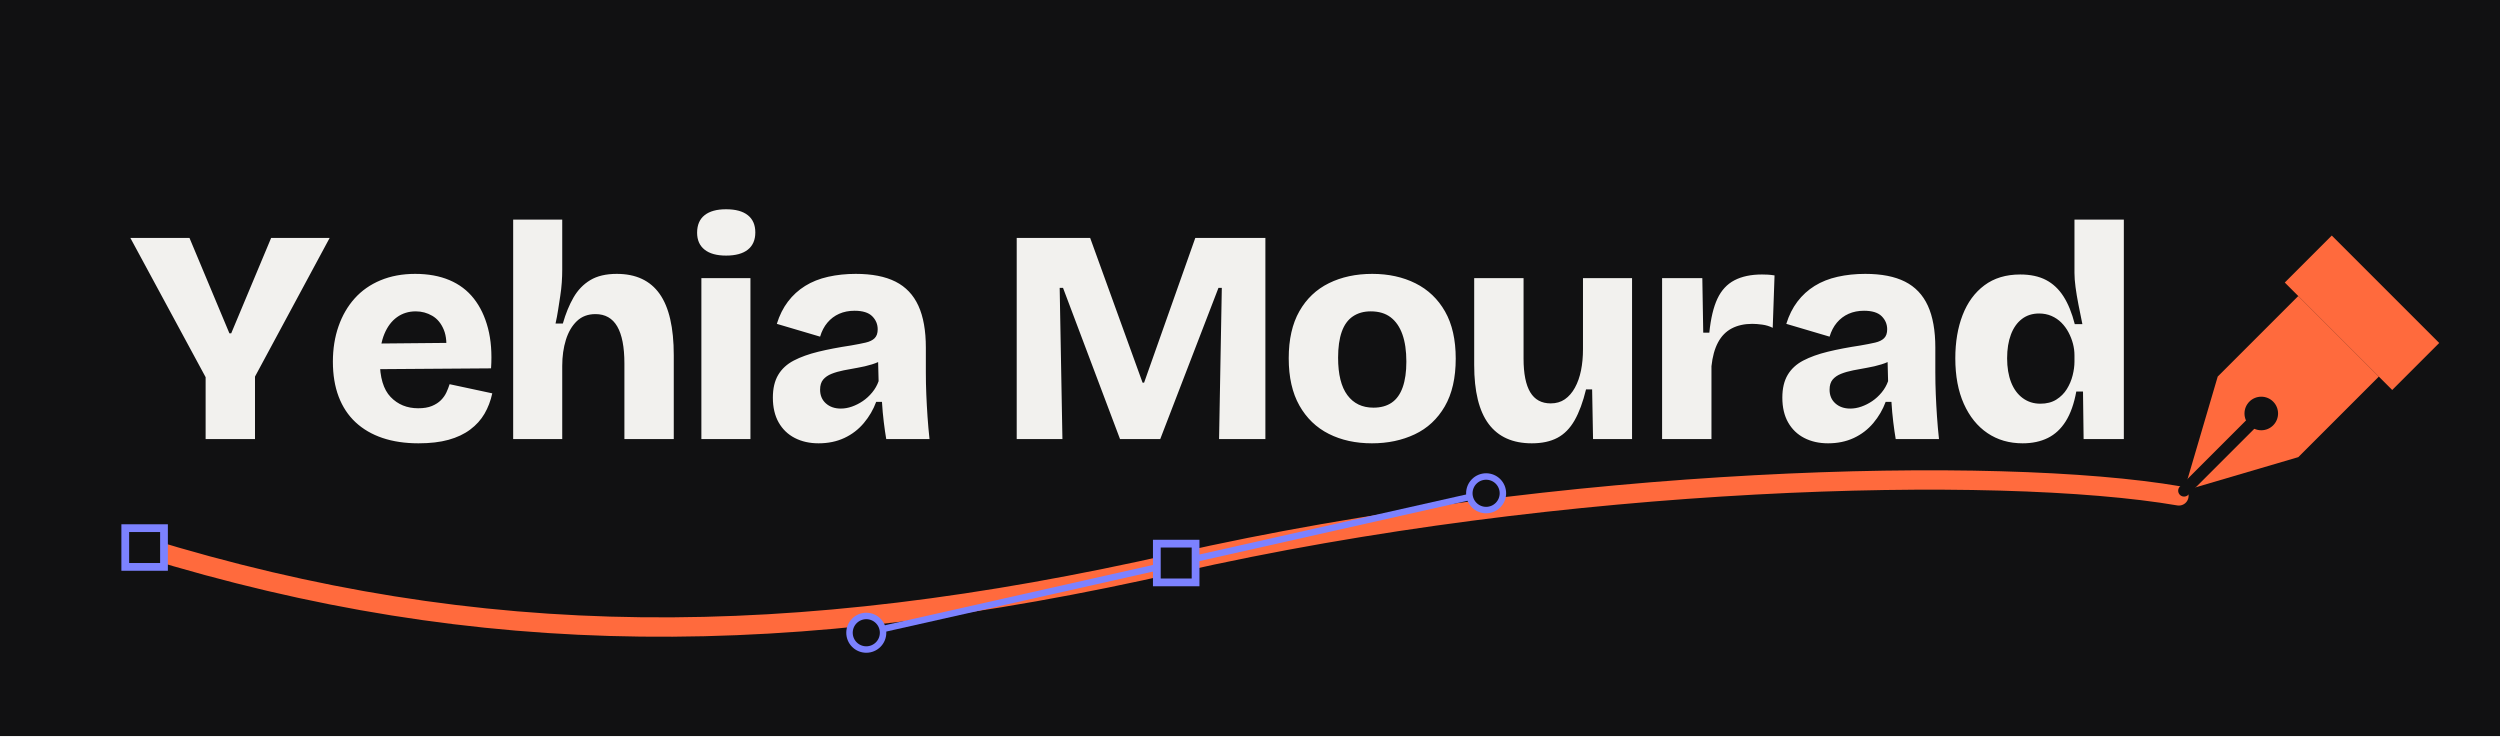
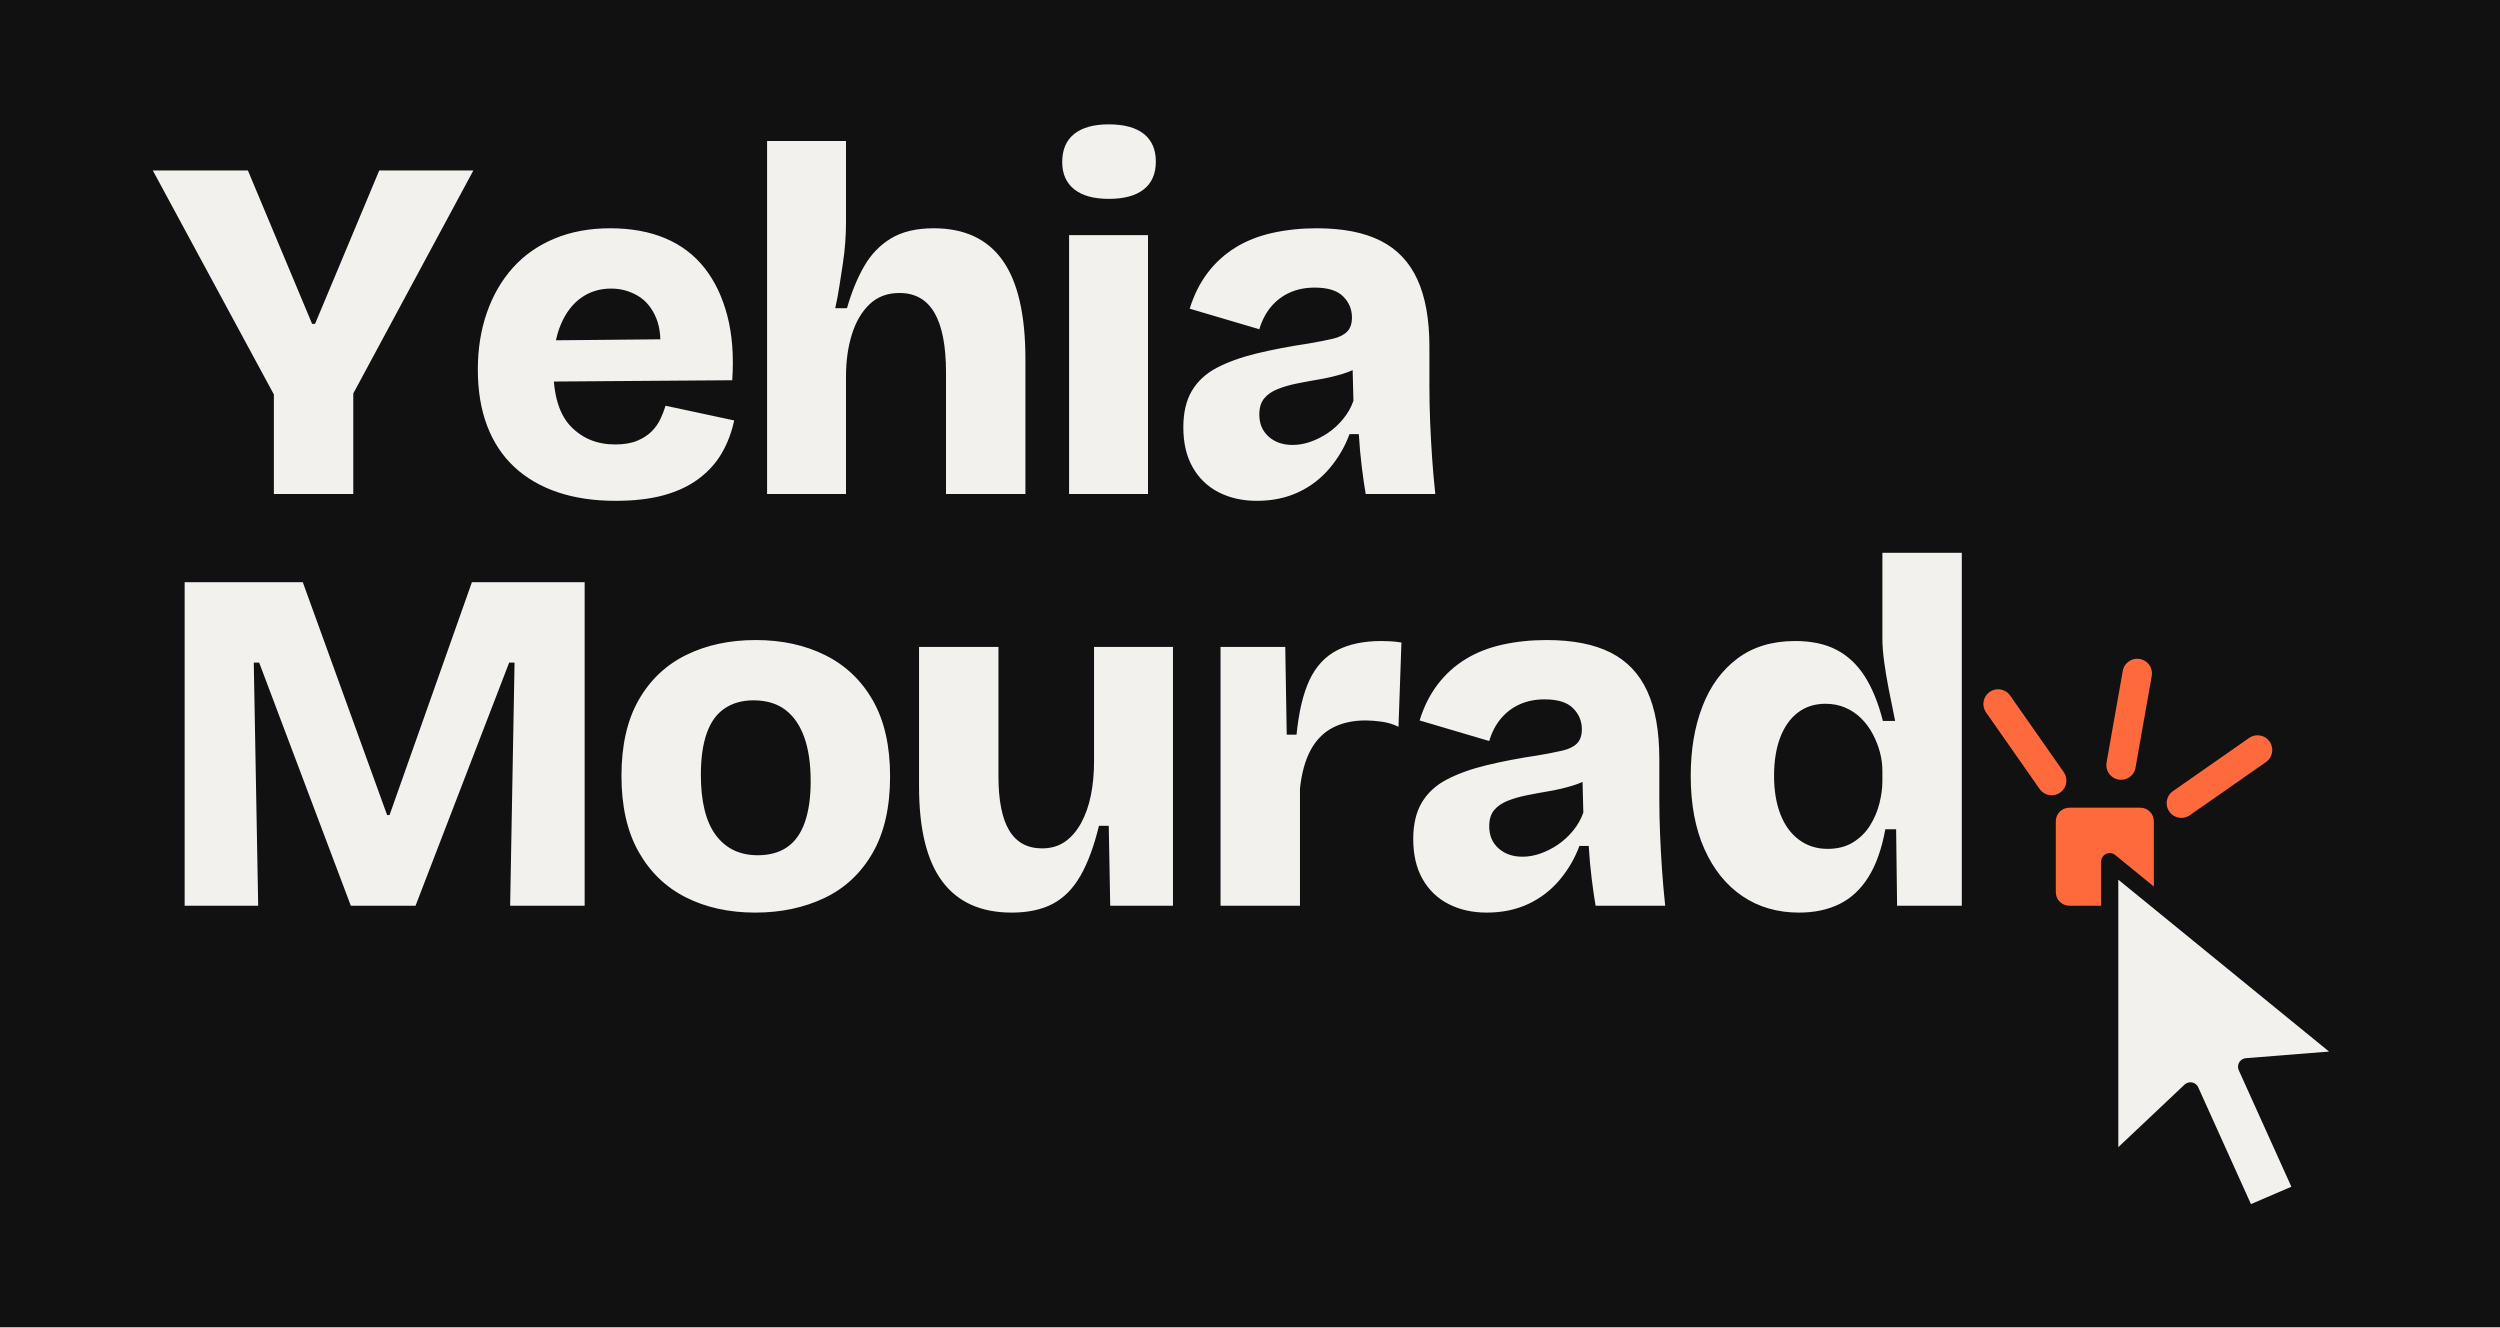
- <svg xmlns="http://www.w3.org/2000/svg" viewBox="0 0 968 285" width="968" height="285">
-   <rect width="968" height="285" rx="0" fill="#111112" />
-   <path d="M79.618 170.0V146.046L50.472 92.12H73.364L88.822 129.054H89.53L104.988 92.12H127.644L98.734 145.81V170.0ZM162.05 171.652Q154.262 171.652 148.126 169.587Q141.99 167.522 137.683 163.51Q133.376 159.498 131.134 153.598Q128.892 147.698 128.892 140.028Q128.892 132.594 131.075 126.34Q133.258 120.086 137.329 115.543Q141.4 111.0 147.359 108.522Q153.318 106.044 160.752 106.044Q168.304 106.044 174.027 108.463Q179.75 110.882 183.467 115.602Q187.184 120.322 188.954 127.107Q190.724 133.892 190.134 142.624L141.4 142.978V133.066L179.278 132.712L172.552 137.314Q173.378 131.414 171.844 127.697Q170.31 123.98 167.36 122.269Q164.41 120.558 160.988 120.558Q156.858 120.558 153.731 122.8Q150.604 125.042 148.834 129.29Q147.064 133.538 147.064 139.674Q147.064 149.35 151.253 153.716Q155.442 158.082 161.932 158.082Q165.118 158.082 167.242 157.197Q169.366 156.312 170.723 154.955Q172.08 153.598 172.847 151.946Q173.614 150.294 174.086 148.76L190.606 152.3Q189.662 156.666 187.597 160.206Q185.532 163.746 182.051 166.342Q178.57 168.938 173.673 170.295Q168.776 171.652 162.05 171.652ZM198.698 170.0V130.352V85.04H217.696V104.51Q217.696 106.87 217.519 109.407Q217.342 111.944 216.929 114.599Q216.516 117.254 216.103 119.968Q215.69 122.682 215.1 125.278H217.932Q219.584 119.496 222.062 115.189Q224.54 110.882 228.552 108.463Q232.564 106.044 238.818 106.044Q249.91 106.044 255.397 113.773Q260.884 121.502 260.884 137.55V170.0H241.768V140.736Q241.768 131.178 238.995 126.399Q236.222 121.62 230.558 121.62Q226.192 121.62 223.36 124.334Q220.528 127.048 219.112 131.591Q217.696 136.134 217.696 141.68V170.0ZM271.572 170.0V107.696H290.57V170.0ZM281.13 98.964Q275.702 98.964 272.811 96.663Q269.92 94.362 269.92 90.114Q269.92 85.63 272.811 83.329Q275.702 81.028 281.13 81.028Q286.676 81.028 289.567 83.329Q292.458 85.63 292.458 89.996Q292.458 94.362 289.567 96.663Q286.676 98.964 281.13 98.964ZM316.952 171.652Q311.76 171.652 307.748 169.587Q303.736 167.522 301.494 163.569Q299.252 159.616 299.252 153.952Q299.252 148.642 301.317 145.161Q303.382 141.68 307.335 139.615Q311.288 137.55 316.834 136.193Q322.38 134.836 329.46 133.774Q332.882 133.184 335.183 132.653Q337.484 132.122 338.664 130.942Q339.844 129.762 339.844 127.52Q339.844 124.57 337.72 122.446Q335.596 120.322 330.876 120.322Q327.572 120.322 324.917 121.502Q322.262 122.682 320.374 124.924Q318.486 127.166 317.542 130.352L300.786 125.396Q302.32 120.44 305.093 116.782Q307.866 113.124 311.76 110.705Q315.654 108.286 320.669 107.165Q325.684 106.044 331.348 106.044Q340.788 106.044 346.747 109.053Q352.706 112.062 355.597 118.375Q358.488 124.688 358.488 134.6V144.158Q358.488 148.406 358.665 152.713Q358.842 157.02 359.137 161.327Q359.432 165.634 359.904 170.0H343.148Q342.676 167.286 342.204 163.451Q341.732 159.616 341.496 155.604H339.254Q337.602 160.088 334.475 163.805Q331.348 167.522 326.923 169.587Q322.498 171.652 316.952 171.652ZM325.566 158.2Q327.69 158.2 329.873 157.433Q332.056 156.666 334.062 155.309Q336.068 153.952 337.72 151.946Q339.372 149.94 340.198 147.58L339.962 138.258L342.558 138.848Q340.316 140.264 337.602 141.09Q334.888 141.916 332.115 142.388Q329.342 142.86 326.687 143.391Q324.032 143.922 321.967 144.748Q319.902 145.574 318.722 146.99Q317.542 148.406 317.542 150.884Q317.542 154.188 319.784 156.194Q322.026 158.2 325.566 158.2ZM393.67 170.0V92.12H422.108L442.404 148.17H442.994L462.818 92.12H489.958V170.0H472.022L473.084 111.472H471.786L449.248 170.0H433.672L411.606 111.472H410.308L411.37 170.0ZM531.208 171.652Q521.768 171.652 514.511 167.994Q507.254 164.336 503.124 157.02Q498.994 149.704 498.994 138.73Q498.994 127.756 503.124 120.499Q507.254 113.242 514.57 109.643Q521.886 106.044 531.326 106.044Q540.766 106.044 548.082 109.702Q555.398 113.36 559.528 120.617Q563.658 127.874 563.658 138.848Q563.658 150.058 559.41 157.374Q555.162 164.69 547.787 168.171Q540.412 171.652 531.208 171.652ZM531.798 157.846Q536.046 157.846 538.878 155.899Q541.71 153.952 543.126 149.94Q544.542 145.928 544.542 140.028Q544.542 133.774 543.008 129.467Q541.474 125.16 538.465 122.859Q535.456 120.558 530.736 120.558Q526.724 120.558 523.833 122.505Q520.942 124.452 519.526 128.464Q518.11 132.476 518.11 138.494Q518.11 148.17 521.709 153.008Q525.308 157.846 531.798 157.846ZM593.108 171.652Q582.016 171.652 576.411 164.159Q570.806 156.666 570.806 141.326V107.696H589.922V138.848Q589.922 147.58 592.518 151.887Q595.114 156.194 600.424 156.194Q603.61 156.194 605.911 154.601Q608.212 153.008 609.805 150.117Q611.398 147.226 612.165 143.45Q612.932 139.674 612.932 135.19V107.696H631.93V144.748V170.0H616.826L616.472 150.766H614.112Q612.342 158.082 609.687 162.743Q607.032 167.404 603.02 169.528Q599.008 171.652 593.108 171.652ZM643.562 170.0V141.09V107.696H659.138L659.492 128.818H661.852Q662.678 120.558 664.979 115.661Q667.28 110.764 671.587 108.522Q675.894 106.28 682.266 106.28Q683.21 106.28 684.39 106.339Q685.57 106.398 687.104 106.634L686.396 126.93Q684.508 125.986 682.325 125.691Q680.142 125.396 678.49 125.396Q673.888 125.396 670.525 127.166Q667.162 128.936 665.215 132.594Q663.268 136.252 662.678 141.798V170.0ZM707.822 171.652Q702.63 171.652 698.618 169.587Q694.606 167.522 692.364 163.569Q690.122 159.616 690.122 153.952Q690.122 148.642 692.187 145.161Q694.252 141.68 698.205 139.615Q702.158 137.55 707.704 136.193Q713.25 134.836 720.33 133.774Q723.752 133.184 726.053 132.653Q728.354 132.122 729.534 130.942Q730.714 129.762 730.714 127.52Q730.714 124.57 728.59 122.446Q726.466 120.322 721.746 120.322Q718.442 120.322 715.787 121.502Q713.132 122.682 711.244 124.924Q709.356 127.166 708.412 130.352L691.656 125.396Q693.19 120.44 695.963 116.782Q698.736 113.124 702.63 110.705Q706.524 108.286 711.539 107.165Q716.554 106.044 722.218 106.044Q731.658 106.044 737.617 109.053Q743.576 112.062 746.467 118.375Q749.358 124.688 749.358 134.6V144.158Q749.358 148.406 749.535 152.713Q749.712 157.02 750.007 161.327Q750.302 165.634 750.774 170.0H734.018Q733.546 167.286 733.074 163.451Q732.602 159.616 732.366 155.604H730.124Q728.472 160.088 725.345 163.805Q722.218 167.522 717.793 169.587Q713.368 171.652 707.822 171.652ZM716.436 158.2Q718.56 158.2 720.743 157.433Q722.926 156.666 724.932 155.309Q726.938 153.952 728.59 151.946Q730.242 149.94 731.068 147.58L730.832 138.258L733.428 138.848Q731.186 140.264 728.472 141.09Q725.758 141.916 722.985 142.388Q720.212 142.86 717.557 143.391Q714.902 143.922 712.837 144.748Q710.772 145.574 709.592 146.99Q708.412 148.406 708.412 150.884Q708.412 154.188 710.654 156.194Q712.896 158.2 716.436 158.2ZM783.174 171.652Q775.386 171.652 769.545 167.699Q763.704 163.746 760.4 156.371Q757.096 148.996 757.096 138.73Q757.096 129.29 759.928 121.974Q762.76 114.658 768.365 110.469Q773.97 106.28 782.23 106.28Q788.13 106.28 792.201 108.404Q796.272 110.528 798.986 114.776Q801.7 119.024 803.352 125.514H806.302Q805.476 121.502 804.768 117.903Q804.06 114.304 803.647 111.177Q803.234 108.05 803.234 105.69V85.04H822.35V139.556V170.0H806.774L806.538 151.592H803.942Q802.644 158.672 799.871 163.097Q797.098 167.522 792.909 169.587Q788.72 171.652 783.174 171.652ZM790.018 156.312Q793.676 156.312 796.213 154.719Q798.75 153.126 800.284 150.648Q801.818 148.17 802.526 145.338Q803.234 142.506 803.234 140.028V137.55Q803.234 135.308 802.644 133.066Q802.054 130.824 800.933 128.7Q799.812 126.576 798.16 124.924Q796.508 123.272 794.325 122.328Q792.142 121.384 789.546 121.384Q785.652 121.384 782.879 123.508Q780.106 125.632 778.631 129.526Q777.156 133.42 777.156 138.73Q777.156 144.04 778.69 147.993Q780.224 151.946 783.174 154.129Q786.124 156.312 790.018 156.312Z" fill="#f2f1ee" />
-   <path d="M56 212 C186 252 305.426 252 455.426 218 S773.666 180 843.666 192" fill="none" stroke="#ff6a3d" stroke-width="7.5" stroke-linecap="round" />
-   <path d="M335.426 245 L575.426 191" stroke="#7c82ff" stroke-width="2.5" />
-   <circle cx="335.426" cy="245" r="6.5" fill="#111112" stroke="#7c82ff" stroke-width="2.5" />
-   <circle cx="575.426" cy="191" r="6.5" fill="#111112" stroke="#7c82ff" stroke-width="2.5" />
-   <rect x="48.5" y="204.5" width="15" height="15" fill="#111112" stroke="#7c82ff" stroke-width="3" />
-   <rect x="447.926" y="210.5" width="15" height="15" fill="#111112" stroke="#7c82ff" stroke-width="3" />
-   <path d="M845.7 190.0 L858.7 145.8 L889.9 114.6 L921.1 145.8 L889.9 177.0 Z" fill="#ff6a3d" />
-   <path d="M845.666 190 L874.266 161.4" stroke="#111112" stroke-width="4.55" stroke-linecap="round" />
-   <circle cx="875.566" cy="160.1" r="6.5" fill="#111112" />
-   <path d="M884.666 109.4 L926.266 151.0 L944.466 132.8 L902.866 91.2 Z" fill="#ff6a3d" />
+ <svg xmlns="http://www.w3.org/2000/svg" viewBox="0 0 663 352" width="663" height="352">
+   <rect width="663" height="352" rx="0" fill="#111112" />
+   <path d="M72.63 131.0V104.61L40.52 45.2H65.74L82.77 85.89H83.55L100.58 45.2H125.54L93.69 104.35V131.0ZM163.25 132.82Q154.67 132.82 147.91 130.545Q141.15 128.27 136.405 123.85Q131.66 119.43 129.19 112.93Q126.72 106.43 126.72 97.98Q126.72 89.79 129.125 82.9Q131.53 76.01 136.015 71.005Q140.5 66.0 147.065 63.27Q153.63 60.54 161.82 60.54Q170.14 60.54 176.445 63.205Q182.75 65.87 186.845 71.07Q190.94 76.27 192.89 83.745Q194.84 91.22 194.19 100.84L140.5 101.23V90.31L182.23 89.92L174.82 94.99Q175.73 88.49 174.04 84.395Q172.35 80.3 169.1 78.415Q165.85 76.53 162.08 76.53Q157.53 76.53 154.085 79.0Q150.64 81.47 148.69 86.15Q146.74 90.83 146.74 97.59Q146.74 108.25 151.355 113.06Q155.97 117.87 163.12 117.87Q166.63 117.87 168.97 116.895Q171.31 115.92 172.805 114.425Q174.3 112.93 175.145 111.11Q175.99 109.29 176.51 107.6L194.71 111.5Q193.67 116.31 191.395 120.21Q189.12 124.11 185.285 126.97Q181.45 129.83 176.055 131.325Q170.66 132.82 163.25 132.82ZM203.43 131.0V87.32V37.4H224.36V58.85Q224.36 61.45 224.165 64.245Q223.97 67.04 223.515 69.965Q223.06 72.89 222.605 75.88Q222.15 78.87 221.5 81.73H224.62Q226.44 75.36 229.17 70.615Q231.9 65.87 236.32 63.205Q240.74 60.54 247.63 60.54Q259.85 60.54 265.895 69.055Q271.94 77.57 271.94 95.25V131.0H250.88V98.76Q250.88 88.23 247.825 82.965Q244.77 77.7 238.53 77.7Q233.72 77.7 230.6 80.69Q227.48 83.68 225.92 88.685Q224.36 93.69 224.36 99.8V131.0ZM283.52 131.0V62.36H304.45V131.0ZM294.05 52.74Q288.07 52.74 284.885 50.205Q281.7 47.67 281.7 42.99Q281.7 38.05 284.885 35.515Q288.07 32.98 294.05 32.98Q300.16 32.98 303.345 35.515Q306.53 38.05 306.53 42.86Q306.53 47.67 303.345 50.205Q300.16 52.74 294.05 52.74ZM333.32 132.82Q327.6 132.82 323.18 130.545Q318.76 128.27 316.29 123.915Q313.82 119.56 313.82 113.32Q313.82 107.47 316.095 103.635Q318.37 99.8 322.725 97.525Q327.08 95.25 333.19 93.755Q339.3 92.26 347.1 91.09Q350.87 90.44 353.405 89.855Q355.94 89.27 357.24 87.97Q358.54 86.67 358.54 84.2Q358.54 80.95 356.2 78.61Q353.86 76.27 348.66 76.27Q345.02 76.27 342.095 77.57Q339.17 78.87 337.09 81.34Q335.01 83.81 333.97 87.32L315.51 81.86Q317.2 76.4 320.255 72.37Q323.31 68.34 327.6 65.675Q331.89 63.01 337.415 61.775Q342.94 60.54 349.18 60.54Q359.58 60.54 366.145 63.855Q372.71 67.17 375.895 74.125Q379.08 81.08 379.08 92.0V102.53Q379.08 107.21 379.275 111.955Q379.47 116.7 379.795 121.445Q380.12 126.19 380.64 131.0H362.18Q361.66 128.01 361.14 123.785Q360.62 119.56 360.36 115.14H357.89Q356.07 120.08 352.625 124.175Q349.18 128.27 344.305 130.545Q339.43 132.82 333.32 132.82ZM342.81 118.0Q345.15 118.0 347.555 117.155Q349.96 116.31 352.17 114.815Q354.38 113.32 356.2 111.11Q358.02 108.9 358.93 106.3L358.67 96.03L361.53 96.68Q359.06 98.24 356.07 99.15Q353.08 100.06 350.025 100.58Q346.97 101.1 344.045 101.685Q341.12 102.27 338.845 103.18Q336.57 104.09 335.27 105.65Q333.97 107.21 333.97 109.94Q333.97 113.58 336.44 115.79Q338.91 118.0 342.81 118.0Z" fill="#f2f1ee" />
+   <path d="M48.97 240.2V154.4H80.3L102.66 216.15H103.31L125.15 154.4H155.05V240.2H135.29L136.46 175.72H135.03L110.2 240.2H93.04L68.73 175.72H67.3L68.47 240.2ZM200.3 242.02Q189.9 242.02 181.905 237.99Q173.91 233.96 169.36 225.9Q164.81 217.84 164.81 205.75Q164.81 193.66 169.36 185.665Q173.91 177.67 181.97 173.705Q190.03 169.74 200.43 169.74Q210.83 169.74 218.89 173.77Q226.95 177.8 231.5 185.795Q236.05 193.79 236.05 205.88Q236.05 218.23 231.37 226.29Q226.69 234.35 218.565 238.185Q210.44 242.02 200.3 242.02ZM200.95 226.81Q205.63 226.81 208.75 224.665Q211.87 222.52 213.43 218.1Q214.99 213.68 214.99 207.18Q214.99 200.29 213.3 195.545Q211.61 190.8 208.295 188.265Q204.98 185.73 199.78 185.73Q195.36 185.73 192.175 187.875Q188.99 190.02 187.43 194.44Q185.87 198.86 185.87 205.49Q185.87 216.15 189.835 221.48Q193.8 226.81 200.95 226.81ZM268.3 242.02Q256.08 242.02 249.905 233.765Q243.73 225.51 243.73 208.61V171.56H264.79V205.88Q264.79 215.5 267.65 220.245Q270.51 224.99 276.36 224.99Q279.87 224.99 282.405 223.235Q284.94 221.48 286.695 218.295Q288.45 215.11 289.295 210.95Q290.14 206.79 290.14 201.85V171.56H311.07V212.38V240.2H294.43L294.04 219.01H291.44Q289.49 227.07 286.565 232.205Q283.64 237.34 279.22 239.68Q274.8 242.02 268.3 242.02ZM323.69 240.2V208.35V171.56H340.85L341.24 194.83H343.84Q344.75 185.73 347.285 180.335Q349.82 174.94 354.565 172.47Q359.31 170.0 366.33 170.0Q367.37 170.0 368.67 170.065Q369.97 170.13 371.66 170.39L370.88 192.75Q368.8 191.71 366.395 191.385Q363.99 191.06 362.17 191.06Q357.1 191.06 353.395 193.01Q349.69 194.96 347.545 198.99Q345.4 203.02 344.75 209.13V240.2ZM394.29 242.02Q388.57 242.02 384.15 239.745Q379.73 237.47 377.26 233.115Q374.79 228.76 374.79 222.52Q374.79 216.67 377.065 212.835Q379.34 209.0 383.695 206.725Q388.05 204.45 394.16 202.955Q400.27 201.46 408.07 200.29Q411.84 199.64 414.375 199.055Q416.91 198.47 418.21 197.17Q419.51 195.87 419.51 193.4Q419.51 190.15 417.17 187.81Q414.83 185.47 409.63 185.47Q405.99 185.47 403.065 186.77Q400.14 188.07 398.06 190.54Q395.98 193.01 394.94 196.52L376.48 191.06Q378.17 185.6 381.225 181.57Q384.28 177.54 388.57 174.875Q392.86 172.21 398.385 170.975Q403.91 169.74 410.15 169.74Q420.55 169.74 427.115 173.055Q433.68 176.37 436.865 183.325Q440.05 190.28 440.05 201.2V211.73Q440.05 216.41 440.245 221.155Q440.44 225.9 440.765 230.645Q441.09 235.39 441.61 240.2H423.15Q422.63 237.21 422.11 232.985Q421.59 228.76 421.33 224.34H418.86Q417.04 229.28 413.595 233.375Q410.15 237.47 405.275 239.745Q400.4 242.02 394.29 242.02ZM403.78 227.2Q406.12 227.2 408.525 226.355Q410.93 225.51 413.14 224.015Q415.35 222.52 417.17 220.31Q418.99 218.1 419.9 215.5L419.64 205.23L422.5 205.88Q420.03 207.44 417.04 208.35Q414.05 209.26 410.995 209.78Q407.94 210.3 405.015 210.885Q402.09 211.47 399.815 212.38Q397.54 213.29 396.24 214.85Q394.94 216.41 394.94 219.14Q394.94 222.78 397.41 224.99Q399.88 227.2 403.78 227.2ZM477.11 242.02Q468.53 242.02 462.095 237.665Q455.66 233.31 452.02 225.185Q448.38 217.06 448.38 205.75Q448.38 195.35 451.5 187.29Q454.62 179.23 460.795 174.615Q466.97 170.0 476.07 170.0Q482.57 170.0 487.055 172.34Q491.54 174.68 494.53 179.36Q497.52 184.04 499.34 191.19H502.59Q501.68 186.77 500.9 182.805Q500.12 178.84 499.665 175.395Q499.21 171.95 499.21 169.35V146.6H520.27V206.66V240.2H503.11L502.85 219.92H499.99Q498.56 227.72 495.505 232.595Q492.45 237.47 487.835 239.745Q483.22 242.02 477.11 242.02ZM484.65 225.12Q488.68 225.12 491.475 223.365Q494.27 221.61 495.96 218.88Q497.65 216.15 498.43 213.03Q499.21 209.91 499.21 207.18V204.45Q499.21 201.98 498.56 199.51Q497.91 197.04 496.675 194.7Q495.44 192.36 493.62 190.54Q491.8 188.72 489.395 187.68Q486.99 186.64 484.13 186.64Q479.84 186.64 476.785 188.98Q473.73 191.32 472.105 195.61Q470.48 199.9 470.48 205.75Q470.48 211.6 472.17 215.955Q473.86 220.31 477.11 222.715Q480.36 225.12 484.65 225.12Z" fill="#f2f1ee" />
+   <g stroke="#ff6a3d" stroke-width="7.8" stroke-linecap="round">
+     <path d="M544.1 207.0 L529.9 186.7" />
+     <path d="M562.5 202.9 L566.8 178.6" />
+     <path d="M578.5 213.0 L598.7 198.9" />
+   </g>
+   <rect x="545.2" y="214.2" width="26.0" height="26.0" rx="3.6" fill="#ff6a3d" />
+   <path d="M559.5 228.5 L559.5 309.5 L580.9 289.3 L595.8 322.3 L610.7 315.9 L595.8 282.9 L623.5 280.7 Z" fill="#f2f1ee" stroke="#111112" stroke-width="4.55" stroke-linejoin="round" />
</svg>
